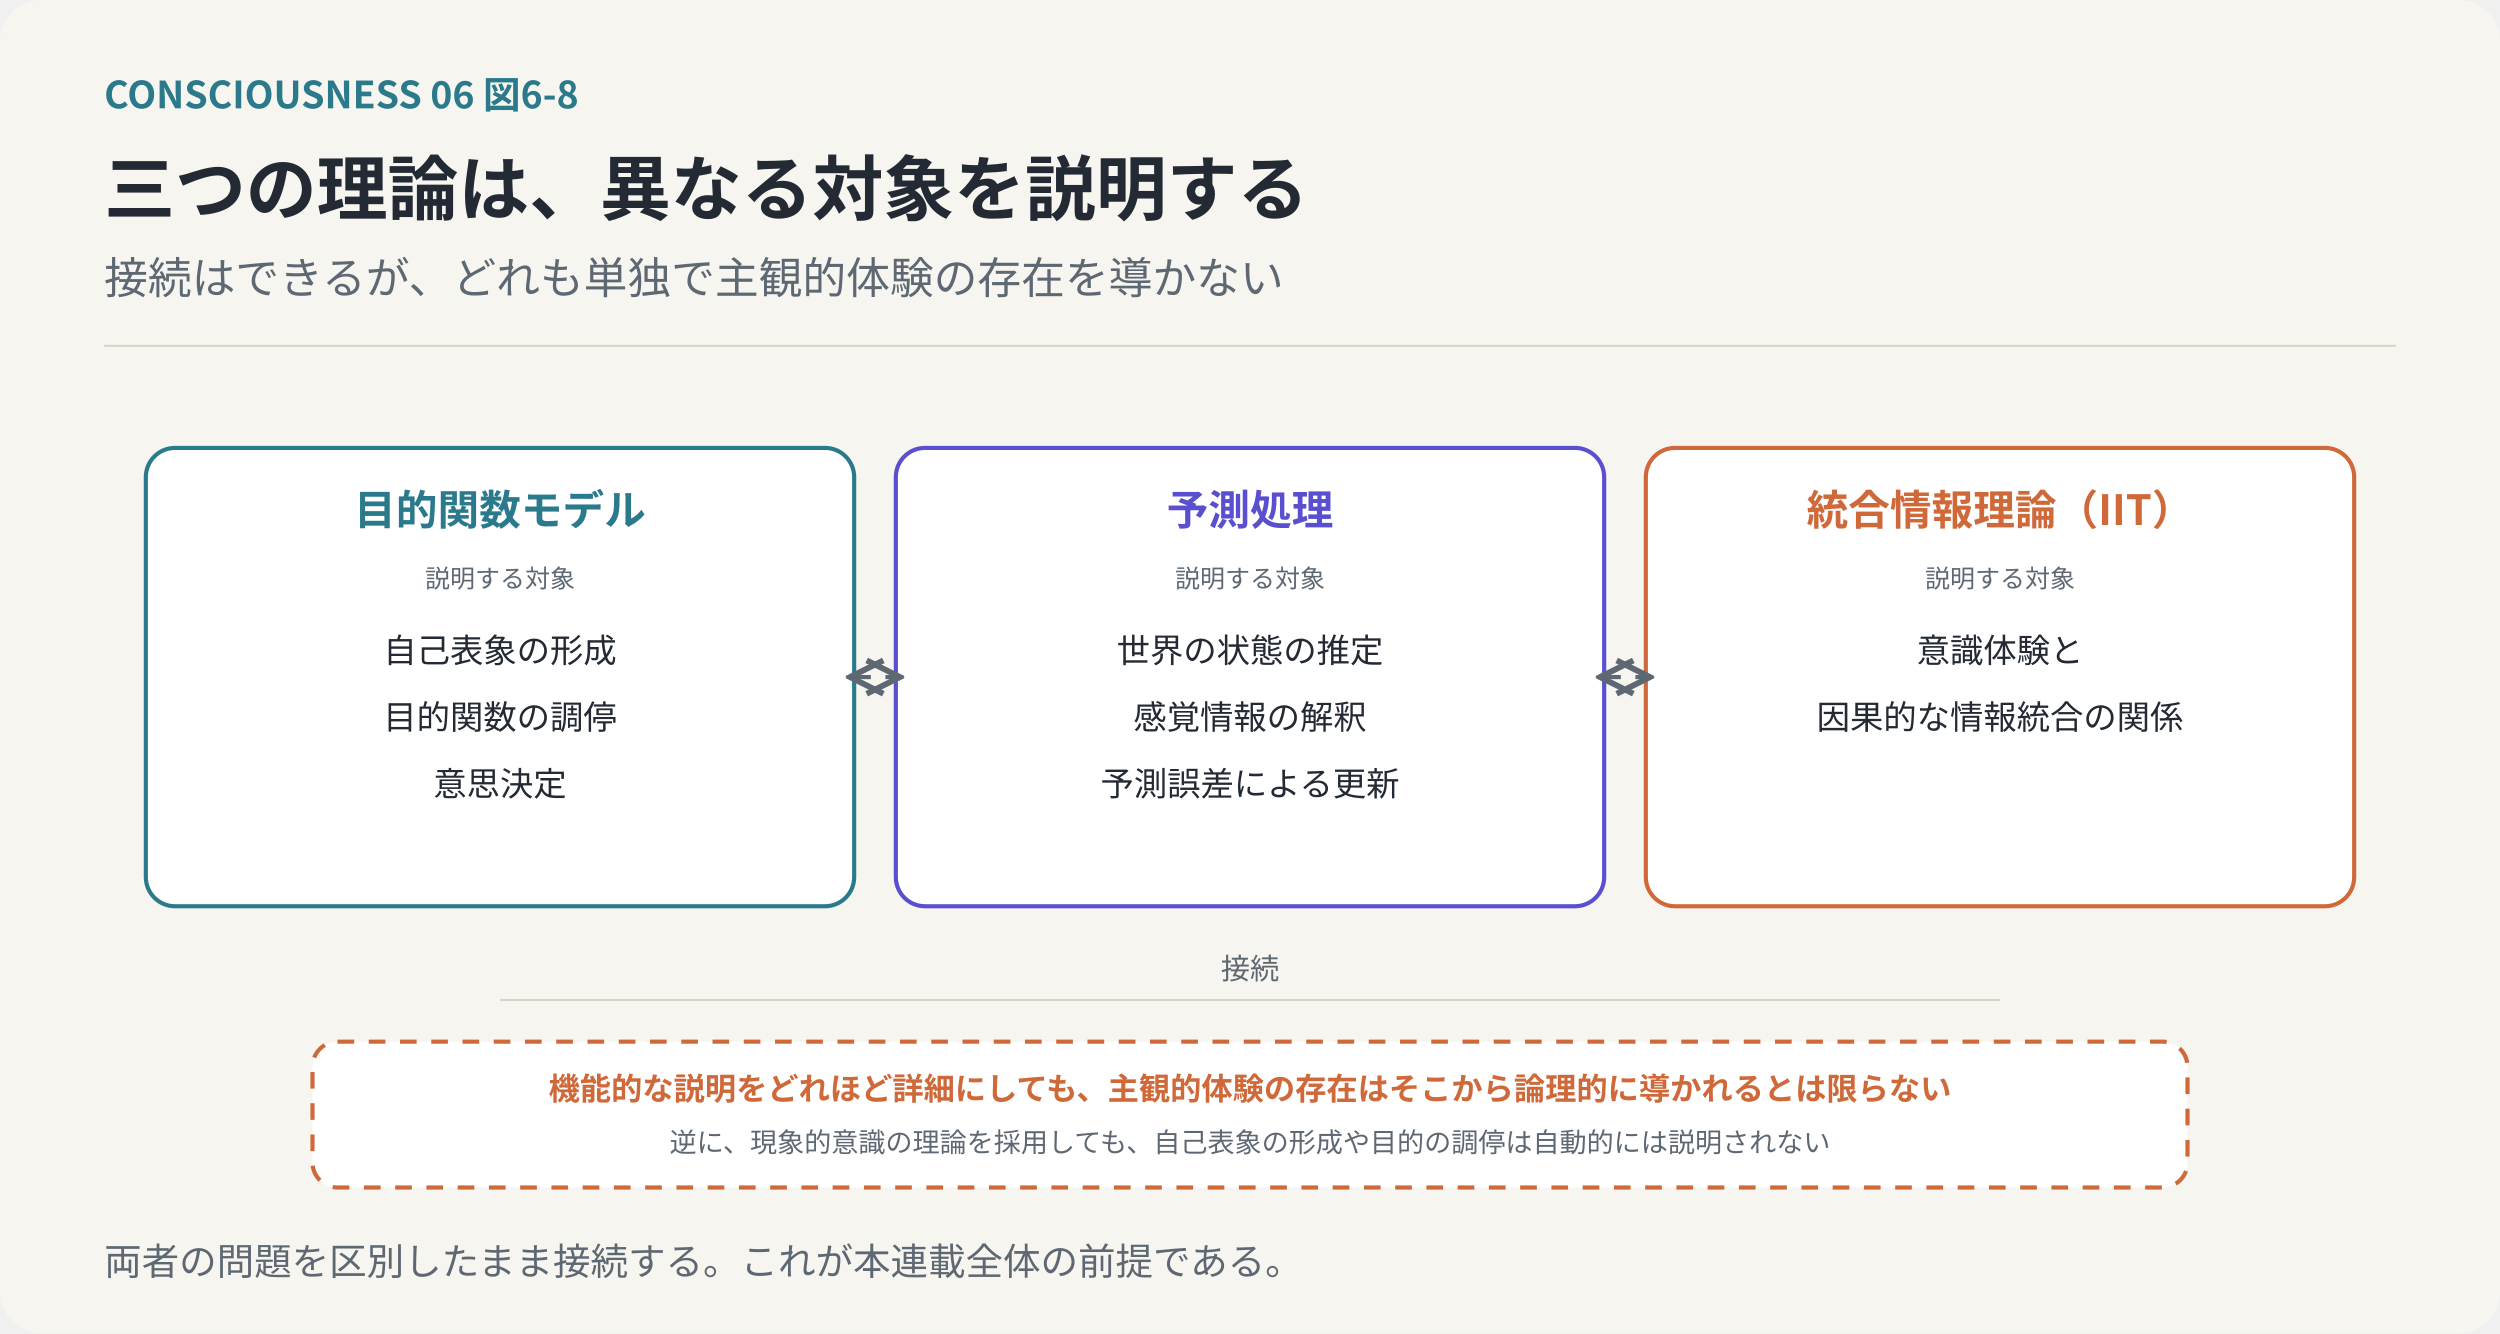
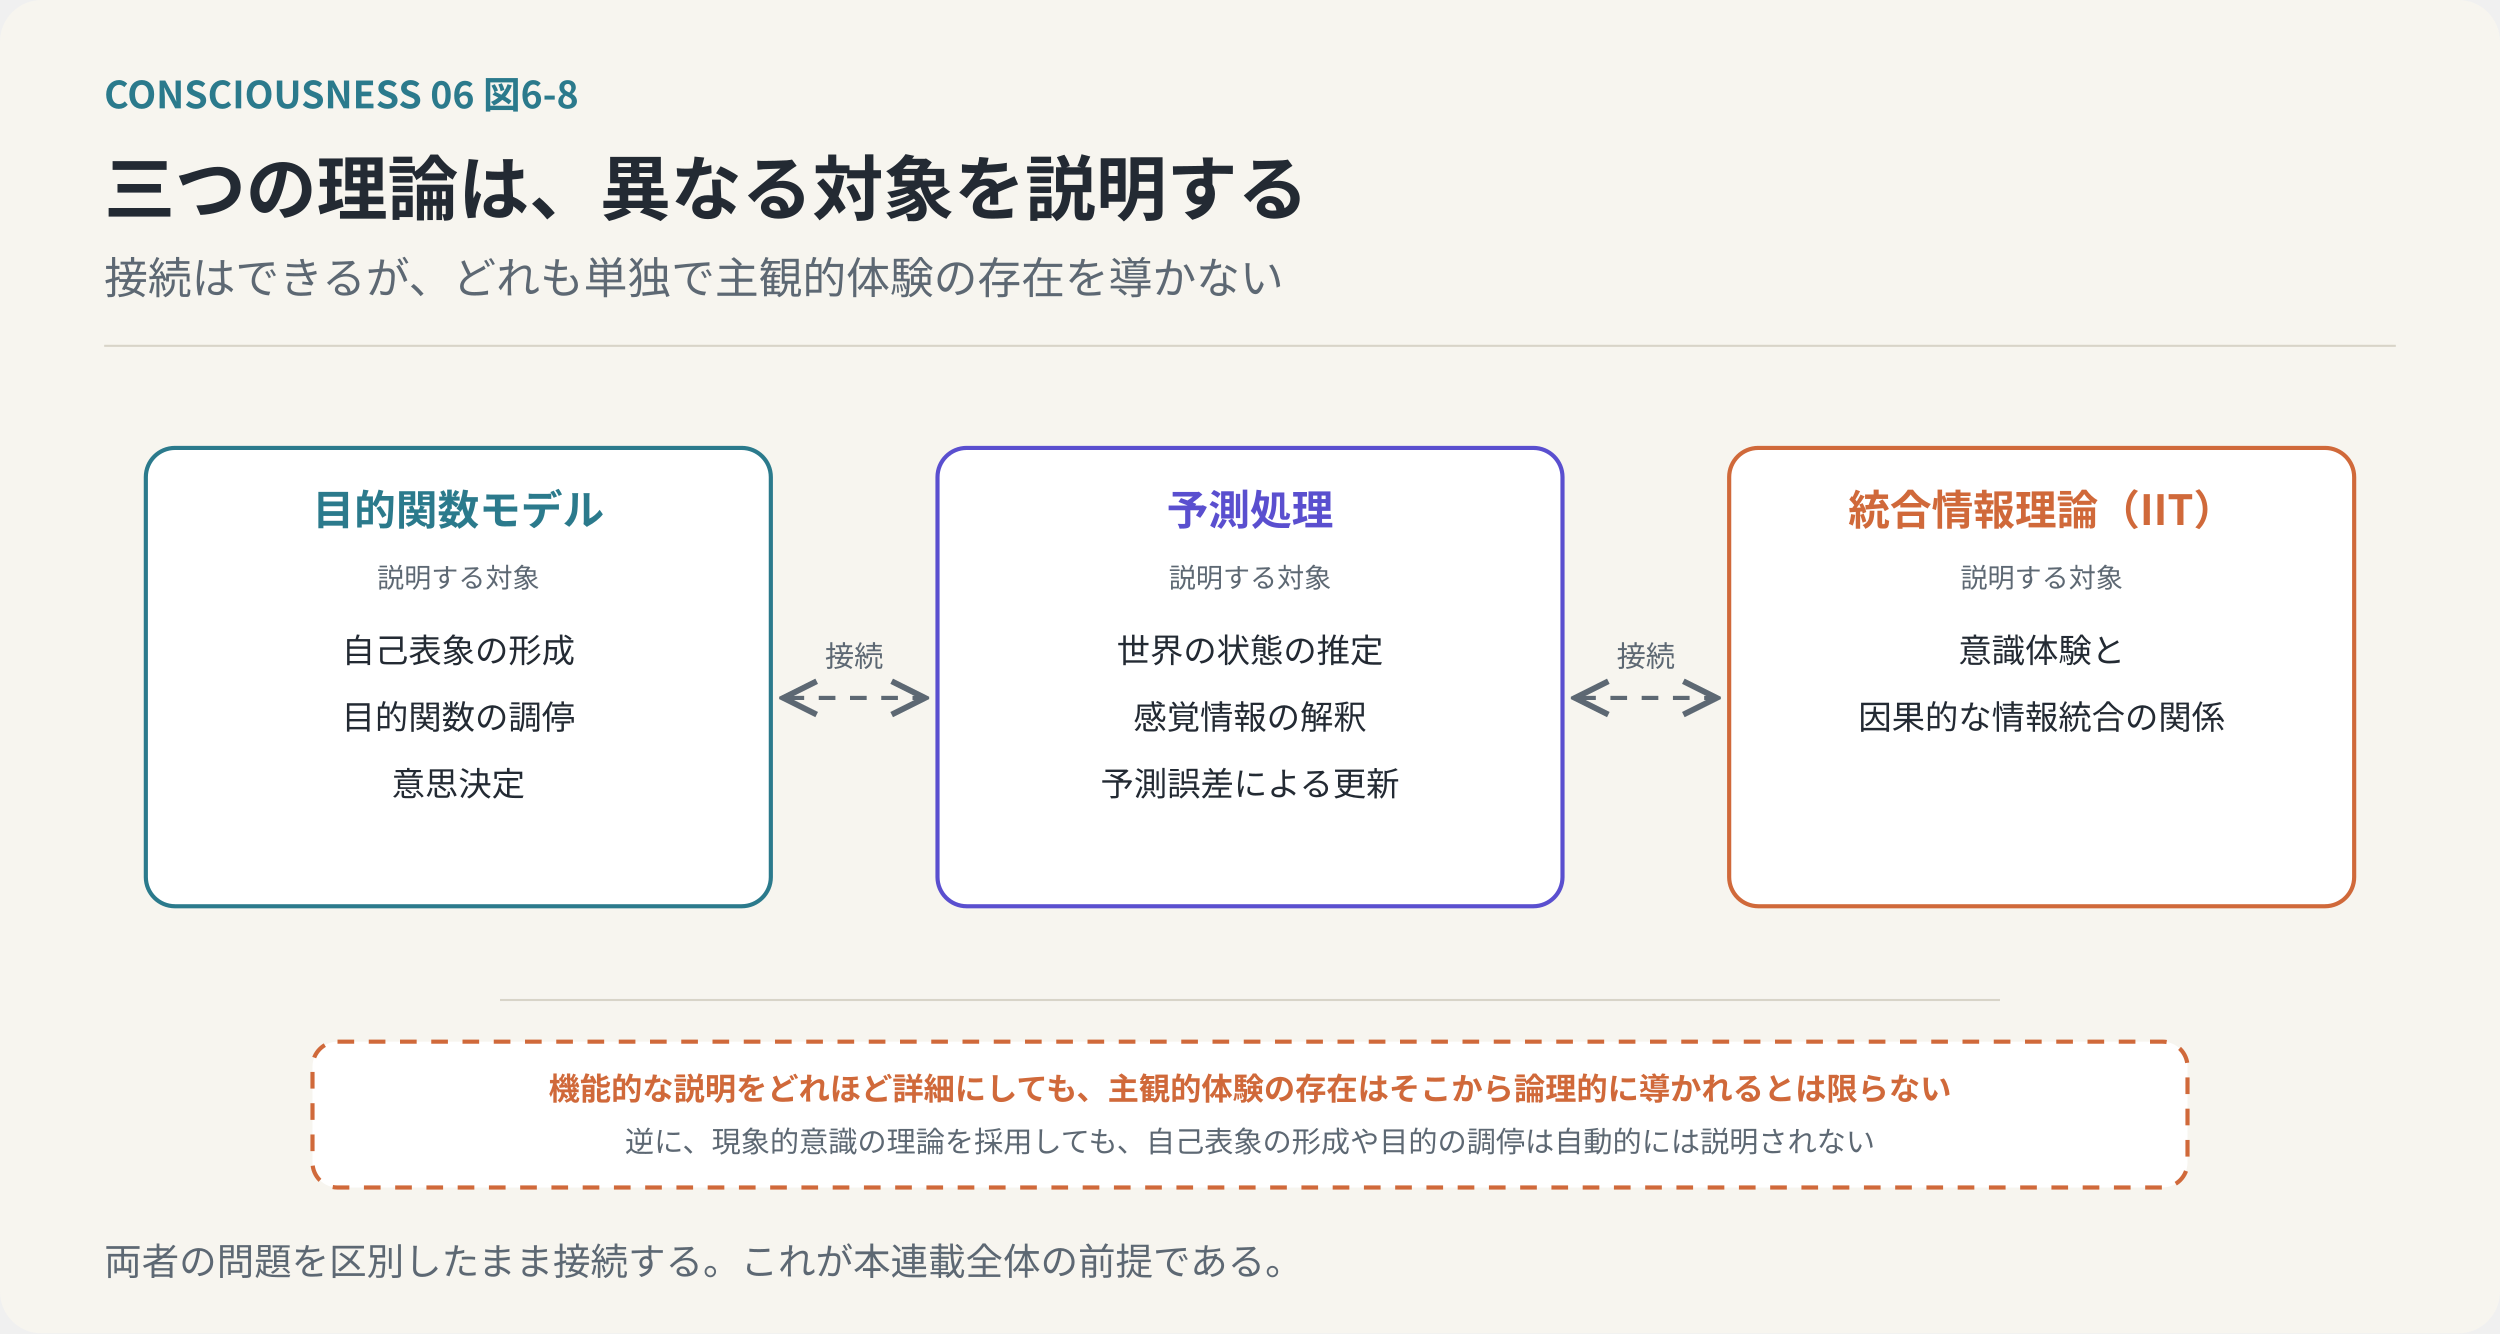
<svg xmlns="http://www.w3.org/2000/svg" width="1200" height="640" viewBox="0 0 1200 640" role="img" aria-labelledby="title desc">
  <defs>
    <marker id="arrow" markerWidth="10" markerHeight="10" refX="8" refY="5" orient="auto-start-reverse">
      <path d="M1,1 L9,5 L1,9" fill="none" stroke="#5d6873" stroke-width="1.4" />
    </marker>
    <marker id="arrow-teal" markerWidth="10" markerHeight="10" refX="8" refY="5" orient="auto-start-reverse">
      <path d="M1,1 L9,5 L1,9" fill="none" stroke="#2b7a8c" stroke-width="1.6" />
    </marker>
    <marker id="arrow-terra" markerWidth="10" markerHeight="10" refX="8" refY="5" orient="auto-start-reverse">
      <path d="M1,1 L9,5 L1,9" fill="none" stroke="#d0693a" stroke-width="1.6" />
    </marker>
    <marker id="arrow-indigo" markerWidth="10" markerHeight="10" refX="8" refY="5" orient="auto-start-reverse">
      <path d="M1,1 L9,5 L1,9" fill="none" stroke="#5a4fcf" stroke-width="1.6" />
    </marker>
    <marker id="arrow-ink" markerWidth="10" markerHeight="10" refX="8" refY="5" orient="auto-start-reverse">
      <path d="M1,1 L9,5 L1,9" fill="none" stroke="#232a33" stroke-width="1.6" />
    </marker>
  </defs>
  <rect width="1200" height="640" rx="20" fill="#f7f5ef" />
  <g font-family="system-ui, -apple-system, &quot;Hiragino Kaku Gothic ProN&quot;, &quot;Noto Sans CJK JP&quot;, Meiryo, sans-serif">
    <text x="50.0" y="52.0" fill="#2b7a8c" font-size="18" text-anchor="start" font-weight="700">CONSCIOUSNESS     06     図6-8</text>
    <text x="50.0" y="103.0" fill="#232a33" font-size="34" text-anchor="start" font-weight="700">三つの理論は、異なる対象を説明する</text>
    <text x="50.0" y="141.0" fill="#5d6873" font-size="21" text-anchor="start" font-weight="400">接続はできるが、どれも単独で主観的体験の存在を導かない</text>
    <line x1="50.0" y1="166.0" x2="1150.0" y2="166.0" stroke="#d8d4c8" stroke-width="1" />
-     <rect x="70.0" y="215.0" width="340.0" height="220.0" rx="14" fill="#ffffff" stroke="#2b7a8c" stroke-width="2" />
-     <text x="240.0" y="252.0" fill="#2b7a8c" font-size="20" text-anchor="middle" font-weight="700">目的関数モデル</text>
-     <text x="240.0" y="282.0" fill="#5d6873" font-size="12" text-anchor="middle" font-weight="400">説明する対象</text>
-     <text x="240.0" y="318.0" fill="#232a33" font-size="16" text-anchor="middle" font-weight="400">自己表象の形成</text>
-     <text x="240.0" y="350.0" fill="#232a33" font-size="16" text-anchor="middle" font-weight="400">目的関数の調停</text>
-     <text x="240.0" y="382.0" fill="#232a33" font-size="16" text-anchor="middle" font-weight="400">意思決定</text>
-     <rect x="430.0" y="215.0" width="340.0" height="220.0" rx="14" fill="#ffffff" stroke="#5a4fcf" stroke-width="2" />
+     <rect x="70.0" y="215.0" width="300.0" height="220.0" rx="14" fill="#ffffff" stroke="#2b7a8c" stroke-width="2" />
+     <text x="220.0" y="252.0" fill="#2b7a8c" font-size="20" text-anchor="middle" font-weight="700">目的関数モデル</text>
+     <text x="220.0" y="282.0" fill="#5d6873" font-size="13" text-anchor="middle" font-weight="400">説明する対象</text>
+     <text x="220.0" y="318.0" fill="#232a33" font-size="16" text-anchor="middle" font-weight="400">自己表象の形成</text>
+     <text x="220.0" y="350.0" fill="#232a33" font-size="16" text-anchor="middle" font-weight="400">目的関数の調停</text>
+     <text x="220.0" y="382.0" fill="#232a33" font-size="16" text-anchor="middle" font-weight="400">意思決定</text>
+     <rect x="450.0" y="215.0" width="300.0" height="220.0" rx="14" fill="#ffffff" stroke="#5a4fcf" stroke-width="2" />
    <text x="600.0" y="252.0" fill="#5a4fcf" font-size="20" text-anchor="middle" font-weight="700">予測処理</text>
-     <text x="600.0" y="282.0" fill="#5d6873" font-size="12" text-anchor="middle" font-weight="400">説明する対象</text>
+     <text x="600.0" y="282.0" fill="#5d6873" font-size="13" text-anchor="middle" font-weight="400">説明する対象</text>
    <text x="600.0" y="318.0" fill="#232a33" font-size="16" text-anchor="middle" font-weight="400">世界の状態の推定</text>
    <text x="600.0" y="350.0" fill="#232a33" font-size="16" text-anchor="middle" font-weight="400">感覚情報の解釈</text>
    <text x="600.0" y="382.0" fill="#232a33" font-size="16" text-anchor="middle" font-weight="400">予測誤差による更新</text>
-     <rect x="790.0" y="215.0" width="340.0" height="220.0" rx="14" fill="#ffffff" stroke="#d0693a" stroke-width="2" />
-     <text x="960.0" y="252.0" fill="#d0693a" font-size="20" text-anchor="middle" font-weight="700">統合情報理論（IIT）</text>
-     <text x="960.0" y="282.0" fill="#5d6873" font-size="12" text-anchor="middle" font-weight="400">説明する対象</text>
-     <text x="960.0" y="318.0" fill="#232a33" font-size="16" text-anchor="middle" font-weight="400">意識体験と</text>
-     <text x="960.0" y="350.0" fill="#232a33" font-size="16" text-anchor="middle" font-weight="400">因果的な情報統合の関係</text>
-     <line x1="410.0" y1="325.0" x2="430.0" y2="325.0" stroke="#5d6873" stroke-width="2" marker-end="url(#arrow)" marker-start="url(#arrow)" stroke-dasharray="8 7" />
-     <line x1="770.0" y1="325.0" x2="790.0" y2="325.0" stroke="#5d6873" stroke-width="2" marker-end="url(#arrow)" marker-start="url(#arrow)" stroke-dasharray="8 7" />
-     <text x="600.0" y="470.0" fill="#5d6873" font-size="14" text-anchor="middle" font-weight="400">接続</text>
+     <rect x="830.0" y="215.0" width="300.0" height="220.0" rx="14" fill="#ffffff" stroke="#d0693a" stroke-width="2" />
+     <text x="980.0" y="252.0" fill="#d0693a" font-size="20" text-anchor="middle" font-weight="700">統合情報理論（IIT）</text>
+     <text x="980.0" y="282.0" fill="#5d6873" font-size="13" text-anchor="middle" font-weight="400">説明する対象</text>
+     <text x="980.0" y="318.0" fill="#232a33" font-size="16" text-anchor="middle" font-weight="400">意識体験と</text>
+     <text x="980.0" y="350.0" fill="#232a33" font-size="16" text-anchor="middle" font-weight="400">因果的な情報統合の関係</text>
+     <line x1="378.0" y1="335.0" x2="442.0" y2="335.0" stroke="#5d6873" stroke-width="2" marker-end="url(#arrow)" marker-start="url(#arrow)" stroke-dasharray="8 7" />
+     <text x="410.0" y="320.0" fill="#5d6873" font-size="14" text-anchor="middle" font-weight="400">接続</text>
+     <line x1="758.0" y1="335.0" x2="822.0" y2="335.0" stroke="#5d6873" stroke-width="2" marker-end="url(#arrow)" marker-start="url(#arrow)" stroke-dasharray="8 7" />
+     <text x="790.0" y="320.0" fill="#5d6873" font-size="14" text-anchor="middle" font-weight="400">接続</text>
    <line x1="240.0" y1="480.0" x2="960.0" y2="480.0" stroke="#d8d4c8" stroke-width="1" />
    <rect x="150.0" y="500.0" width="900.0" height="70.0" rx="12" fill="#ffffff" stroke="#d0693a" stroke-width="2" stroke-dasharray="8 7" />
    <text x="600.0" y="528.0" fill="#d0693a" font-size="15" text-anchor="middle" font-weight="700">機能的な説明をどれほど詳細にしても、主観的体験の存在はそこから論理的に導かれるとは限らない</text>
-     <text x="600.0" y="553.0" fill="#5d6873" font-size="13" text-anchor="middle" font-weight="400">逆に、現象的意識の理論を採用しても、自己表象の形成や目的の調停は自動的には説明されない</text>
+     <text x="600.0" y="553.0" fill="#5d6873" font-size="14" text-anchor="middle" font-weight="400">逆に、現象的意識の理論を採用しても、自己表象の形成や目的の調停は自動的には説明されない</text>
    <text x="50.0" y="612.0" fill="#5d6873" font-size="18" text-anchor="start" font-weight="400">両者の問題を区別したまま接続する。これが本連載全体の前提である。</text>
  </g>
</svg>
